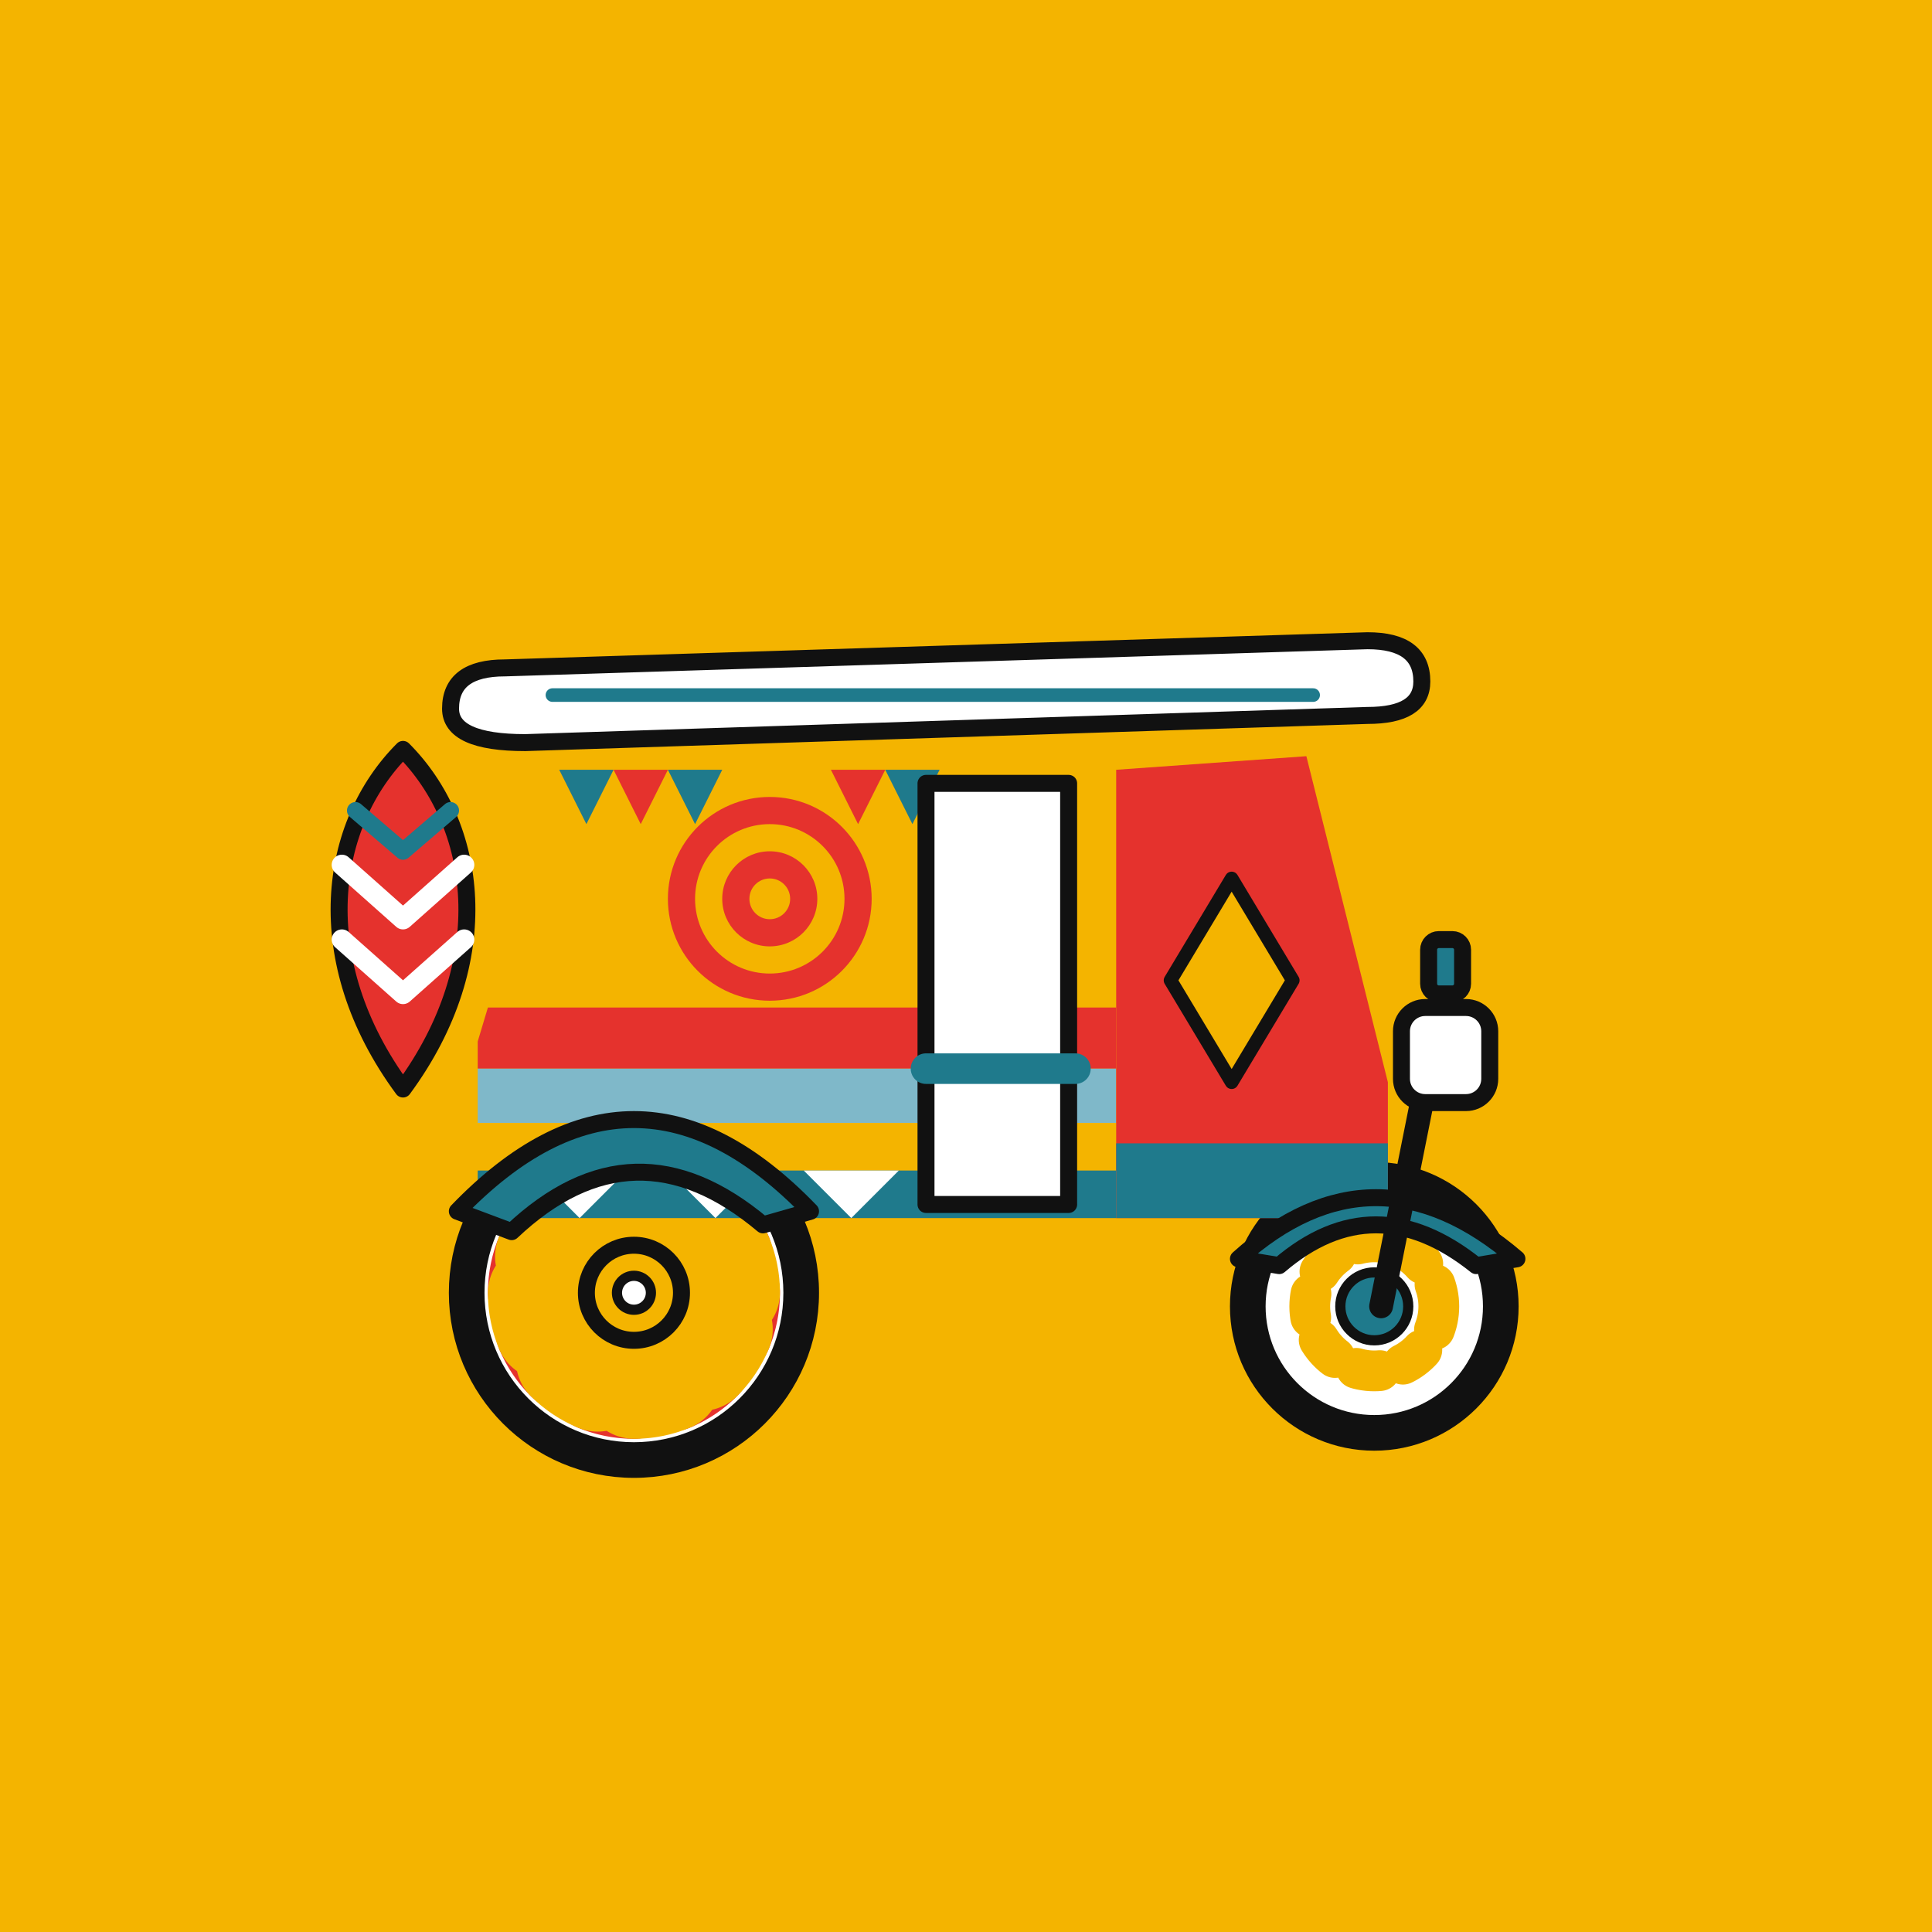
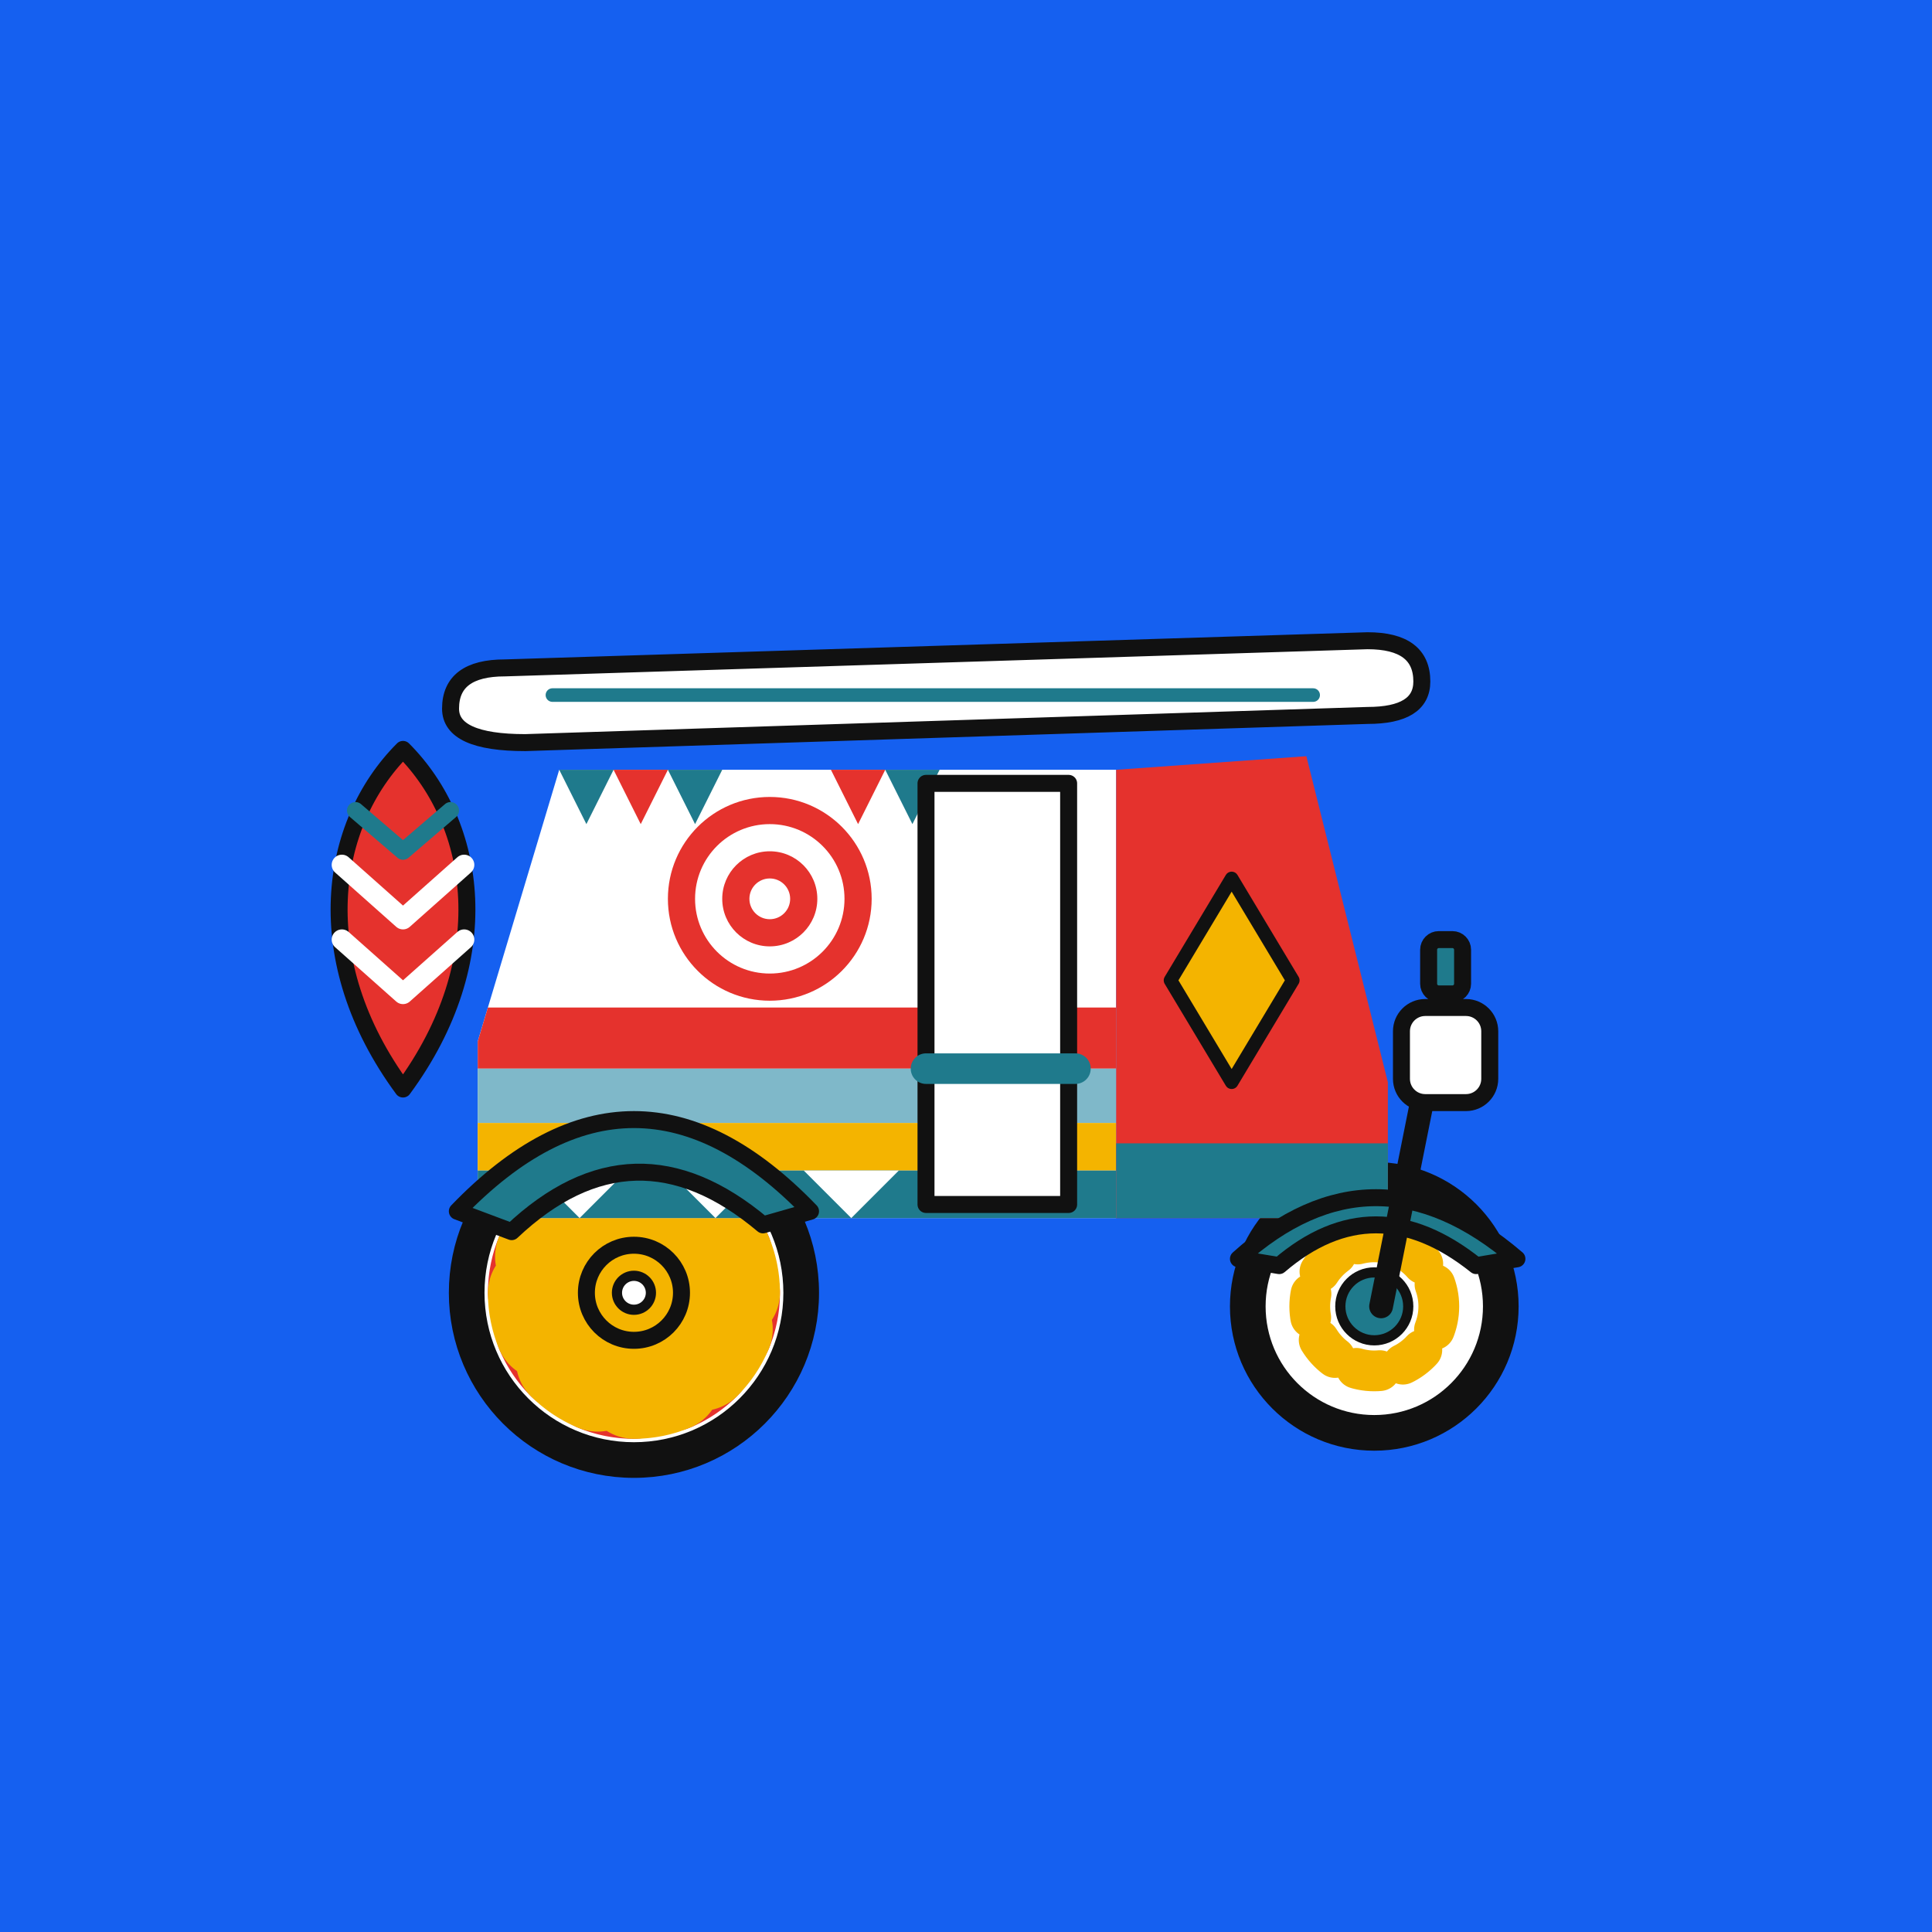
<svg xmlns="http://www.w3.org/2000/svg" viewBox="0 0 512 512">
  <defs>
    <clipPath id="cabin">
      <path d="M98 80 H262 V212 H74 V160 Z" />
    </clipPath>
    <clipPath id="cab2">
      <path d="M262 80 L318 76 L342 172 V212 H262 Z" />
    </clipPath>
  </defs>
-   <rect width="512" height="512" fill="#F4B400" />
+   <rect width="512" height="512" fill="#1560F0" />
  <g transform="translate(60 132) scale(.9)" stroke="#111" stroke-width="5" stroke-linejoin="round" stroke-linecap="round">
    <g transform="translate(26 74)">
      <path d="M26 0 C 48 22 54 62 26 100 C -2 62 4 22 26 0 Z" fill="#E5322D" />
      <path d="M8 34 L26 50 L44 34 M8 56 L26 72 L44 56" fill="none" stroke="#fff" stroke-width="6" />
      <path d="M12 18 L26 30 L40 18" fill="none" stroke="#1F7A8C" stroke-width="5" />
    </g>
    <circle cx="120" cy="234" r="52" fill="#111" />
    <circle cx="120" cy="234" r="44" fill="#fff" stroke="none" />
    <circle cx="120" cy="234" r="28" fill="none" stroke="#E5322D" stroke-width="30" stroke-dasharray="10.99 10.99" />
    <circle cx="120" cy="234" r="28" fill="none" stroke="#F4B400" stroke-width="30" stroke-dasharray="10.99 10.99" stroke-dashoffset="10.99" />
    <circle cx="120" cy="234" r="14" fill="#F4B400" />
    <circle cx="120" cy="234" r="5" fill="#fff" stroke-width="3" />
    <circle cx="338" cy="238" r="40" fill="#111" />
    <circle cx="338" cy="238" r="32" fill="#fff" stroke="none" />
    <circle cx="338" cy="238" r="19" fill="none" stroke="#F4B400" stroke-width="12" stroke-dasharray="7 7.1" />
    <circle cx="338" cy="238" r="10" fill="#1F7A8C" stroke-width="3" />
    <g clip-path="url(#cabin)" stroke="none">
-       <rect x="70" y="76" width="200" height="136" fill="#F4B400" />
+       <rect x="70" y="76" width="200" height="136" fill="#FFFFFF" />
      <circle cx="160" cy="118" r="30" fill="#E5322D" />
-       <circle cx="160" cy="118" r="22" fill="#F4B400" />
+       <circle cx="160" cy="118" r="22" fill="#FFFFFF" />
      <circle cx="160" cy="118" r="14" fill="#E5322D" />
-       <circle cx="160" cy="118" r="6" fill="#F4B400" />
+       <circle cx="160" cy="118" r="6" fill="#FFFFFF" />
      <polygon points="98,80 114,80 106,96" fill="#1F7A8C" />
      <polygon points="114,80 130,80 122,96" fill="#E5322D" />
      <polygon points="130,80 146,80 138,96" fill="#1F7A8C" />
      <polygon points="178,80 194,80 186,96" fill="#E5322D" />
      <polygon points="194,80 210,80 202,96" fill="#1F7A8C" />
      <rect x="70" y="150" width="200" height="18" fill="#E5322D" />
      <rect x="70" y="168" width="200" height="16" fill="#7FB8C9" />
      <rect x="70" y="184" width="200" height="14" fill="#F4B400" />
      <rect x="70" y="198" width="200" height="14" fill="#1F7A8C" />
      <polygon points="90,198 104,212 118,198" fill="#fff" />
      <polygon points="130,198 144,212 158,198" fill="#fff" />
      <polygon points="170,198 184,212 198,198" fill="#fff" />
    </g>
    <rect x="206" y="84" width="42" height="124" fill="#fff" />
    <path d="M206 168 H250" stroke="#1F7A8C" stroke-width="9" fill="none" />
    <g clip-path="url(#cab2)" stroke="none">
      <rect x="262" y="70" width="90" height="150" fill="#E5322D" />
      <rect x="262" y="190" width="90" height="22" fill="#1F7A8C" />
    </g>
    <polygon points="296,112 314,142 296,172 278,142" fill="#F4B400" stroke-width="4" />
    <path d="M68 210 Q120 156 172 210 L158 214 Q120 182 84 216 Z" fill="#1F7A8C" />
    <path d="M298 224 Q338 188 380 224 L368 226 Q338 202 310 226 Z" fill="#1F7A8C" />
    <path d="M352 178 L340 238" stroke-width="7" fill="none" />
    <rect x="346" y="150" width="26" height="28" rx="7" fill="#fff" />
    <rect x="354" y="130" width="10" height="16" rx="3" fill="#1F7A8C" />
    <path d="M66 62 Q66 50 82 50 L336 42 Q352 42 352 54 Q352 64 336 64 L88 72 Q66 72 66 62 Z" fill="#fff" />
    <path d="M96 58 H320" stroke="#1F7A8C" stroke-width="4" fill="none" />
  </g>
</svg>
